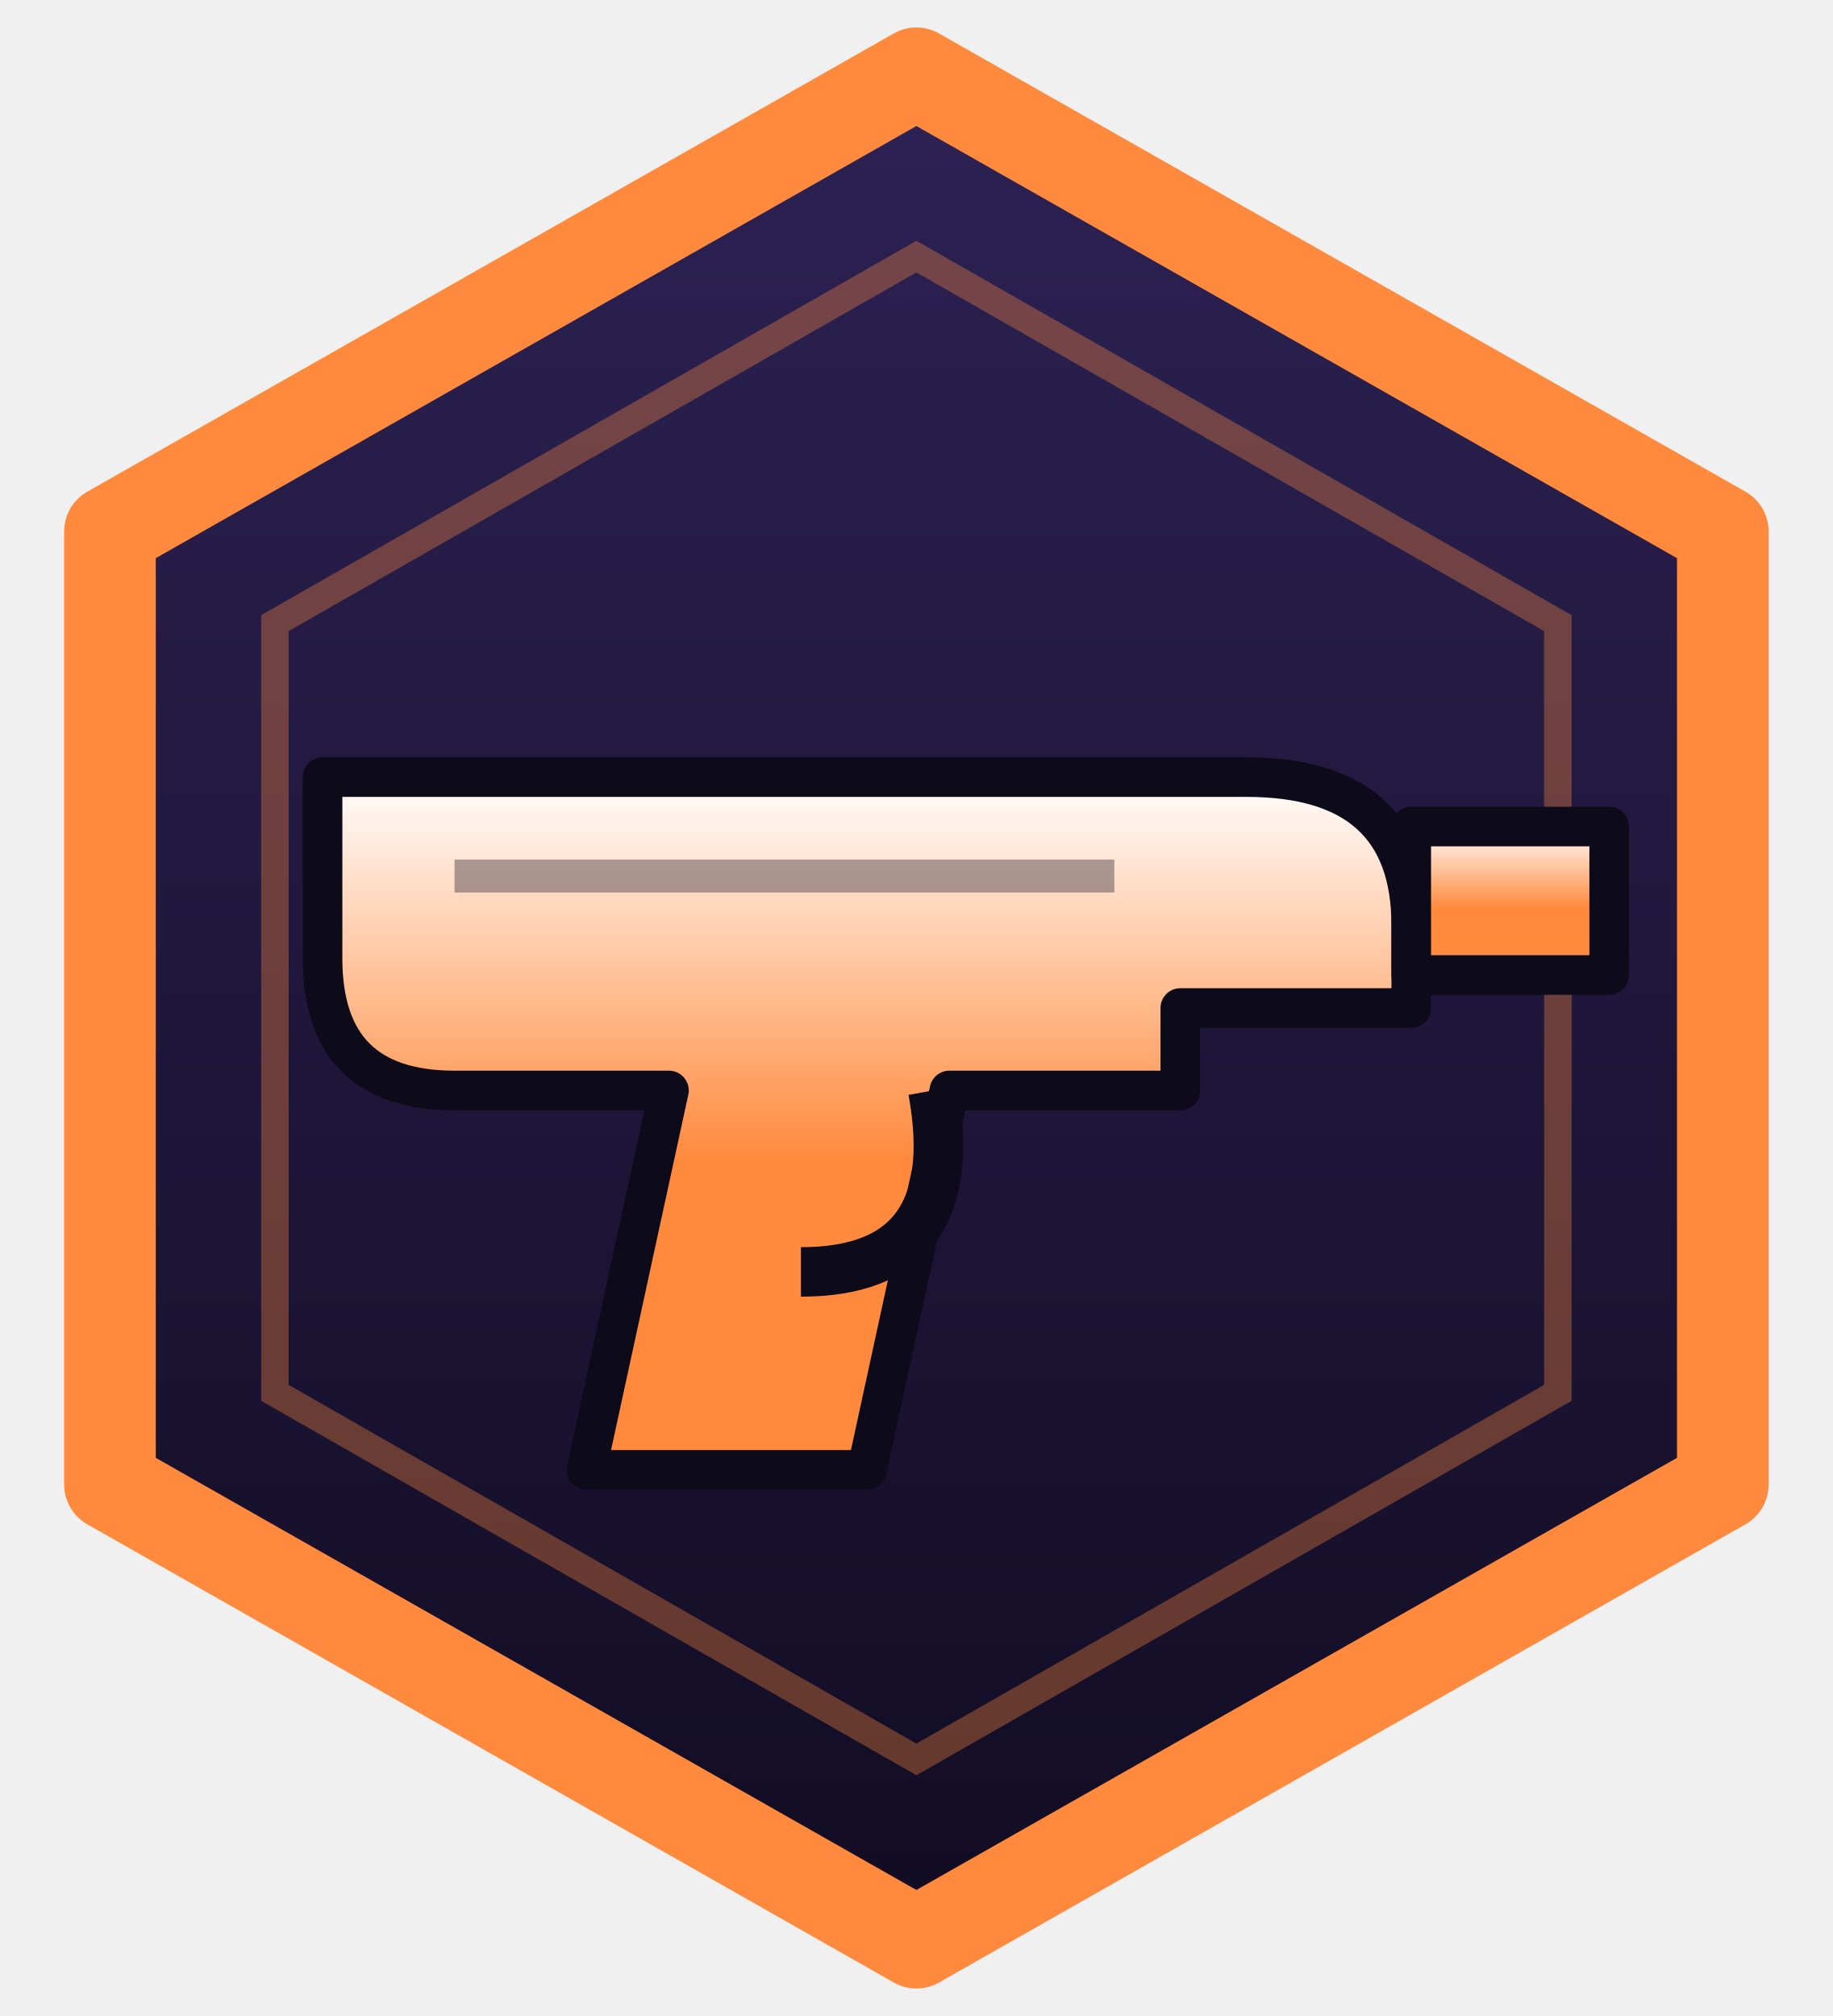
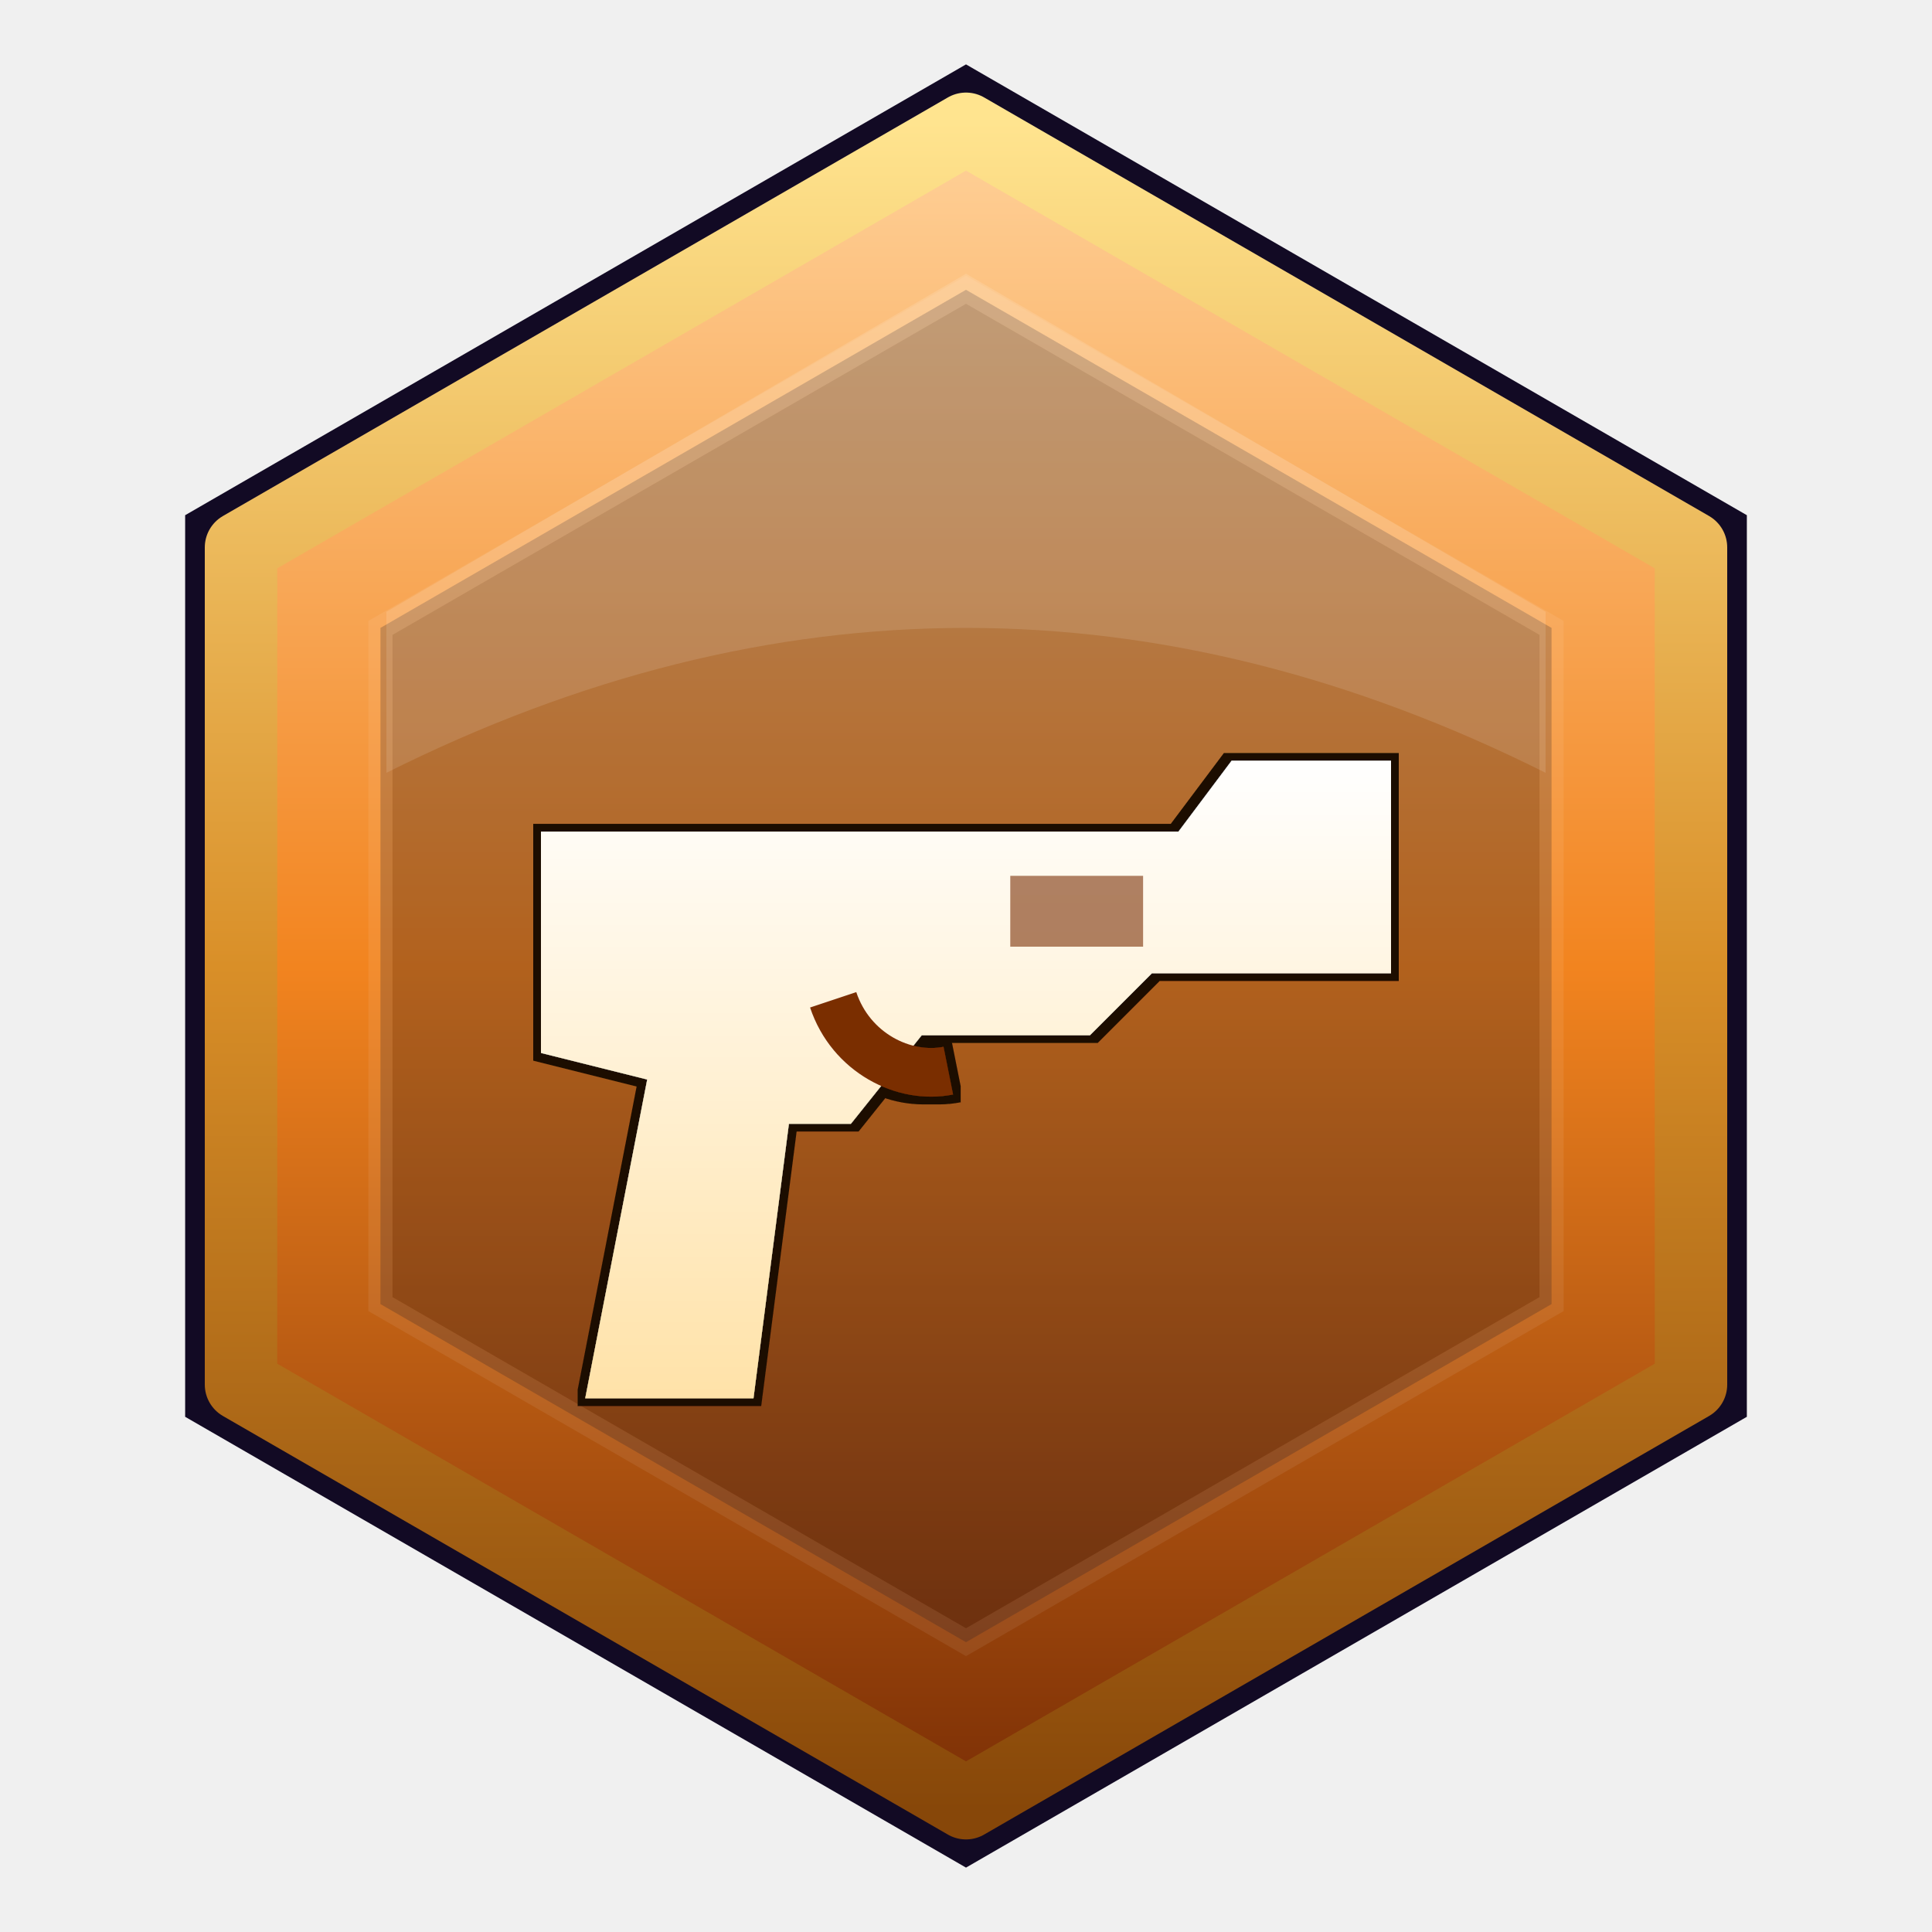
- <svg xmlns="http://www.w3.org/2000/svg" viewBox="0 0 100 110">
+ <svg xmlns="http://www.w3.org/2000/svg" viewBox="0 0 120 120" width="120" height="120" role="img" aria-label="Gunner">
  <defs>
-     <linearGradient id="cigunnerxb" x1="0" y1="0" x2="0" y2="1">
-       <stop offset="0" stop-color="#2d2254" />
-       <stop offset="1" stop-color="#110c22" />
+     <linearGradient id="fg-gold" x1="0" y1="0" x2="0" y2="1">
+       <stop offset="0" stop-color="#fff4bd" />
+       <stop offset=".36" stop-color="#ffca4f" />
+       <stop offset=".7" stop-color="#f29a1d" />
+       <stop offset="1" stop-color="#b25d0b" />
    </linearGradient>
-     <linearGradient id="cigunnerxg" x1="0" y1="0" x2="0" y2="1">
+     <linearGradient id="fg-goldrim" x1="0" y1="0" x2="0" y2="1">
+       <stop offset="0" stop-color="#ffe48f" />
+       <stop offset=".5" stop-color="#d98f28" />
+       <stop offset="1" stop-color="#874709" />
+     </linearGradient>
+     <linearGradient id="fg-shine" x1="0" y1="0" x2="0" y2="1">
+       <stop offset="0" stop-color="#fff" stop-opacity=".55" />
+       <stop offset=".42" stop-color="#fff" stop-opacity=".08" />
+       <stop offset=".43" stop-color="#fff" stop-opacity="0" />
+     </linearGradient>
+     <linearGradient id="fg-stone" x1="0" y1="0" x2="0" y2="1">
+       <stop offset="0" stop-color="#4d4490" />
+       <stop offset="1" stop-color="#1c1636" />
+     </linearGradient>
+     <linearGradient id="fg-stone2" x1="0" y1="0" x2="1" y2="1">
+       <stop offset="0" stop-color="#5a50a0" />
+       <stop offset=".55" stop-color="#352c6a" />
+       <stop offset="1" stop-color="#1d1739" />
+     </linearGradient>
+     <radialGradient id="fg-door" cx=".5" cy=".78" r=".8">
+       <stop offset="0" stop-color="#fff7d6" />
+       <stop offset=".28" stop-color="#ffd264" />
+       <stop offset=".66" stop-color="#e5891b" />
+       <stop offset="1" stop-color="#5e2808" />
+     </radialGradient>
+     <radialGradient id="fg-pglow" cx=".5" cy=".5" r=".5">
+       <stop offset="0" stop-color="#8f5bff" stop-opacity=".8" />
+       <stop offset=".55" stop-color="#6a3bd8" stop-opacity=".28" />
+       <stop offset="1" stop-color="#6a3bd8" stop-opacity="0" />
+     </radialGradient>
+     <radialGradient id="fg-gglow" cx=".5" cy=".5" r=".5">
+       <stop offset="0" stop-color="#ffd264" stop-opacity=".9" />
+       <stop offset="1" stop-color="#ffb43a" stop-opacity="0" />
+     </radialGradient>
+     <linearGradient id="fg-tile" x1="0" y1="0" x2="0" y2="1">
+       <stop offset="0" stop-color="#40307a" />
+       <stop offset="1" stop-color="#191134" />
+     </linearGradient>
+     <linearGradient id="fg-bg" x1="0" y1="0" x2="0" y2="1">
+       <stop offset="0" stop-color="#3a2a74" />
+       <stop offset=".6" stop-color="#1e1540" />
+       <stop offset="1" stop-color="#120c28" />
+     </linearGradient>
+     <linearGradient id="fg-gem" x1="0" y1="0" x2="1" y2="1">
+       <stop offset="0" stop-color="#fff7cc" />
+       <stop offset=".45" stop-color="#ffc23a" />
+       <stop offset="1" stop-color="#b8600c" />
+     </linearGradient>
+     <linearGradient id="fg-violet" x1="0" y1="0" x2="0" y2="1">
+       <stop offset="0" stop-color="#e6ccff" />
+       <stop offset=".5" stop-color="#9a5cff" />
+       <stop offset="1" stop-color="#4b20b0" />
+     </linearGradient>
+     <linearGradient id="fg-red" x1="0" y1="0" x2="0" y2="1">
+       <stop offset="0" stop-color="#ffa3a3" />
+       <stop offset=".5" stop-color="#ff3d4f" />
+       <stop offset="1" stop-color="#a30f22" />
+     </linearGradient>
+     <linearGradient id="fg-green" x1="0" y1="0" x2="0" y2="1">
+       <stop offset="0" stop-color="#d4ffa6" />
+       <stop offset=".5" stop-color="#5fd63c" />
+       <stop offset="1" stop-color="#1d7a18" />
+     </linearGradient>
+     <linearGradient id="fg-sky" x1="0" y1="0" x2="0" y2="1">
+       <stop offset="0" stop-color="#d8f6ff" />
+       <stop offset=".5" stop-color="#5fc8ff" />
+       <stop offset="1" stop-color="#1b6fb8" />
+     </linearGradient>
+     <linearGradient id="fg-white" x1="0" y1="0" x2="0" y2="1">
      <stop offset="0" stop-color="#ffffff" />
-       <stop offset=".55" stop-color="#ff8a3d" />
-       <stop offset="1" stop-color="#ff8a3d" />
+       <stop offset="1" stop-color="#ffe2a8" />
+     </linearGradient>
+     <filter id="fg-ol" x="-30%" y="-30%" width="160%" height="160%">
+       <feMorphology in="SourceAlpha" operator="dilate" radius=".55" result="d" />
+       <feFlood flood-color="#1a0c03" />
+       <feComposite in2="d" operator="in" result="o" />
+       <feMerge>
+         <feMergeNode in="o" />
+         <feMergeNode in="SourceGraphic" />
+       </feMerge>
+     </filter>
+     <filter id="fg-blur8" x="-60%" y="-60%" width="220%" height="220%">
+       <feGaussianBlur stdDeviation="8" />
+     </filter>
+     <filter id="fg-blur3" x="-60%" y="-60%" width="220%" height="220%">
+       <feGaussianBlur stdDeviation="3" />
+     </filter>
+     <filter id="fg-drop" x="-20%" y="-20%" width="140%" height="160%">
+       <feDropShadow dx="0" dy="5" stdDeviation="5" flood-color="#08040f" flood-opacity=".75" />
+     </filter>
+     <linearGradient id="fg-h-sword" x1="0" y1="0" x2="0" y2="1">
+       <stop offset="0" stop-color="#ffe39a" />
+       <stop offset=".5" stop-color="#e5a12a" />
+       <stop offset="1" stop-color="#7a4206" />
+     </linearGradient>
+     <linearGradient id="fg-h-shaman" x1="0" y1="0" x2="0" y2="1">
+       <stop offset="0" stop-color="#9ff5ff" />
+       <stop offset=".5" stop-color="#1fb7c9" />
+       <stop offset="1" stop-color="#0a4a63" />
+     </linearGradient>
+     <linearGradient id="fg-h-archer" x1="0" y1="0" x2="0" y2="1">
+       <stop offset="0" stop-color="#c8ff8a" />
+       <stop offset=".5" stop-color="#4cbf2a" />
+       <stop offset="1" stop-color="#155a12" />
+     </linearGradient>
+     <linearGradient id="fg-h-gunner" x1="0" y1="0" x2="0" y2="1">
+       <stop offset="0" stop-color="#ffd29a" />
+       <stop offset=".5" stop-color="#f2841f" />
+       <stop offset="1" stop-color="#7a2e05" />
+     </linearGradient>
+     <linearGradient id="fg-h-brawler" x1="0" y1="0" x2="0" y2="1">
+       <stop offset="0" stop-color="#ffb3d2" />
+       <stop offset=".5" stop-color="#e8457f" />
+       <stop offset="1" stop-color="#6e0f33" />
    </linearGradient>
  </defs>
-   <path d="M50 4L94 29V81L50 106L6 81V29Z" fill="url(#cigunnerxb)" stroke="#ff8a3d" stroke-width="5" stroke-linejoin="round" />
-   <path d="M50 14L85 34V76L50 96L15 76V34Z" fill="none" stroke="#ff8a3d" stroke-opacity=".35" stroke-width="1.5" />
-   <g transform="translate(5 10) scale(.9)" stroke="#0d0a1a" stroke-width="2.4" stroke-linejoin="round">
-     <path d="M14 36H70Q80 36 80 45V50H66V55H52L47 78H30L35 55H22Q14 55 14 47Z" fill="url(#cigunnerxg)" />
-     <path d="M80 39H92V48H80Z" fill="url(#cigunnerxg)" />
-     <path d="M51 55Q53 66 43 66" fill="none" stroke="#0d0a1a" stroke-width="3" />
-     <path d="M22 42H62" stroke="#0d0a1a" stroke-width="2" opacity=".35" />
+   <g transform="scale(1.0)">
+     <path d="M60.00 4.00L108.50 32.00L108.50 88.00L60.00 116.00L11.50 88.00L11.50 32.00Z" fill="#120a24" />
+     <path d="M60.00 8.00L105.03 34.00L105.03 86.00L60.00 112.00L14.97 86.00L14.97 34.00Z" fill="url(#fg-h-gunner)" stroke="url(#fg-goldrim)" stroke-width="4.5" stroke-linejoin="round" />
+     <path d="M60.00 18.00L96.37 39.00L96.37 81.00L60.00 102.00L23.63 81.00L23.63 39.00Z" fill="#0c0718" opacity=".28" stroke="#fff" stroke-opacity=".25" stroke-width="1.5" />
+     <path d="M24 38L60 17L96 38L96 48Q60 30 24 48Z" fill="#fff" opacity=".12" />
+     <g transform="translate(60 61) scale(2.75) translate(-12 -12)" filter="url(#fg-ol)">
+       <g fill="url(#fg-white)">
+         <path d="M2.4 8.6h14.4l1.2-1.6h3.6v4.8h-5.4l-1.4 1.4H11l-1.6 2H8l-.8 6.2H3.4l1.4-7.2-2.4-.6z" />
+         <rect x="13" y="9.6" width="3" height="1.6" fill="#7a2e05" opacity=".6" />
+         <path d="M9 12.4c.4 1.2 1.6 1.8 2.6 1.6" fill="none" stroke="#7a2e05" stroke-width="1.1" />
+       </g>
+     </g>
  </g>
</svg>
